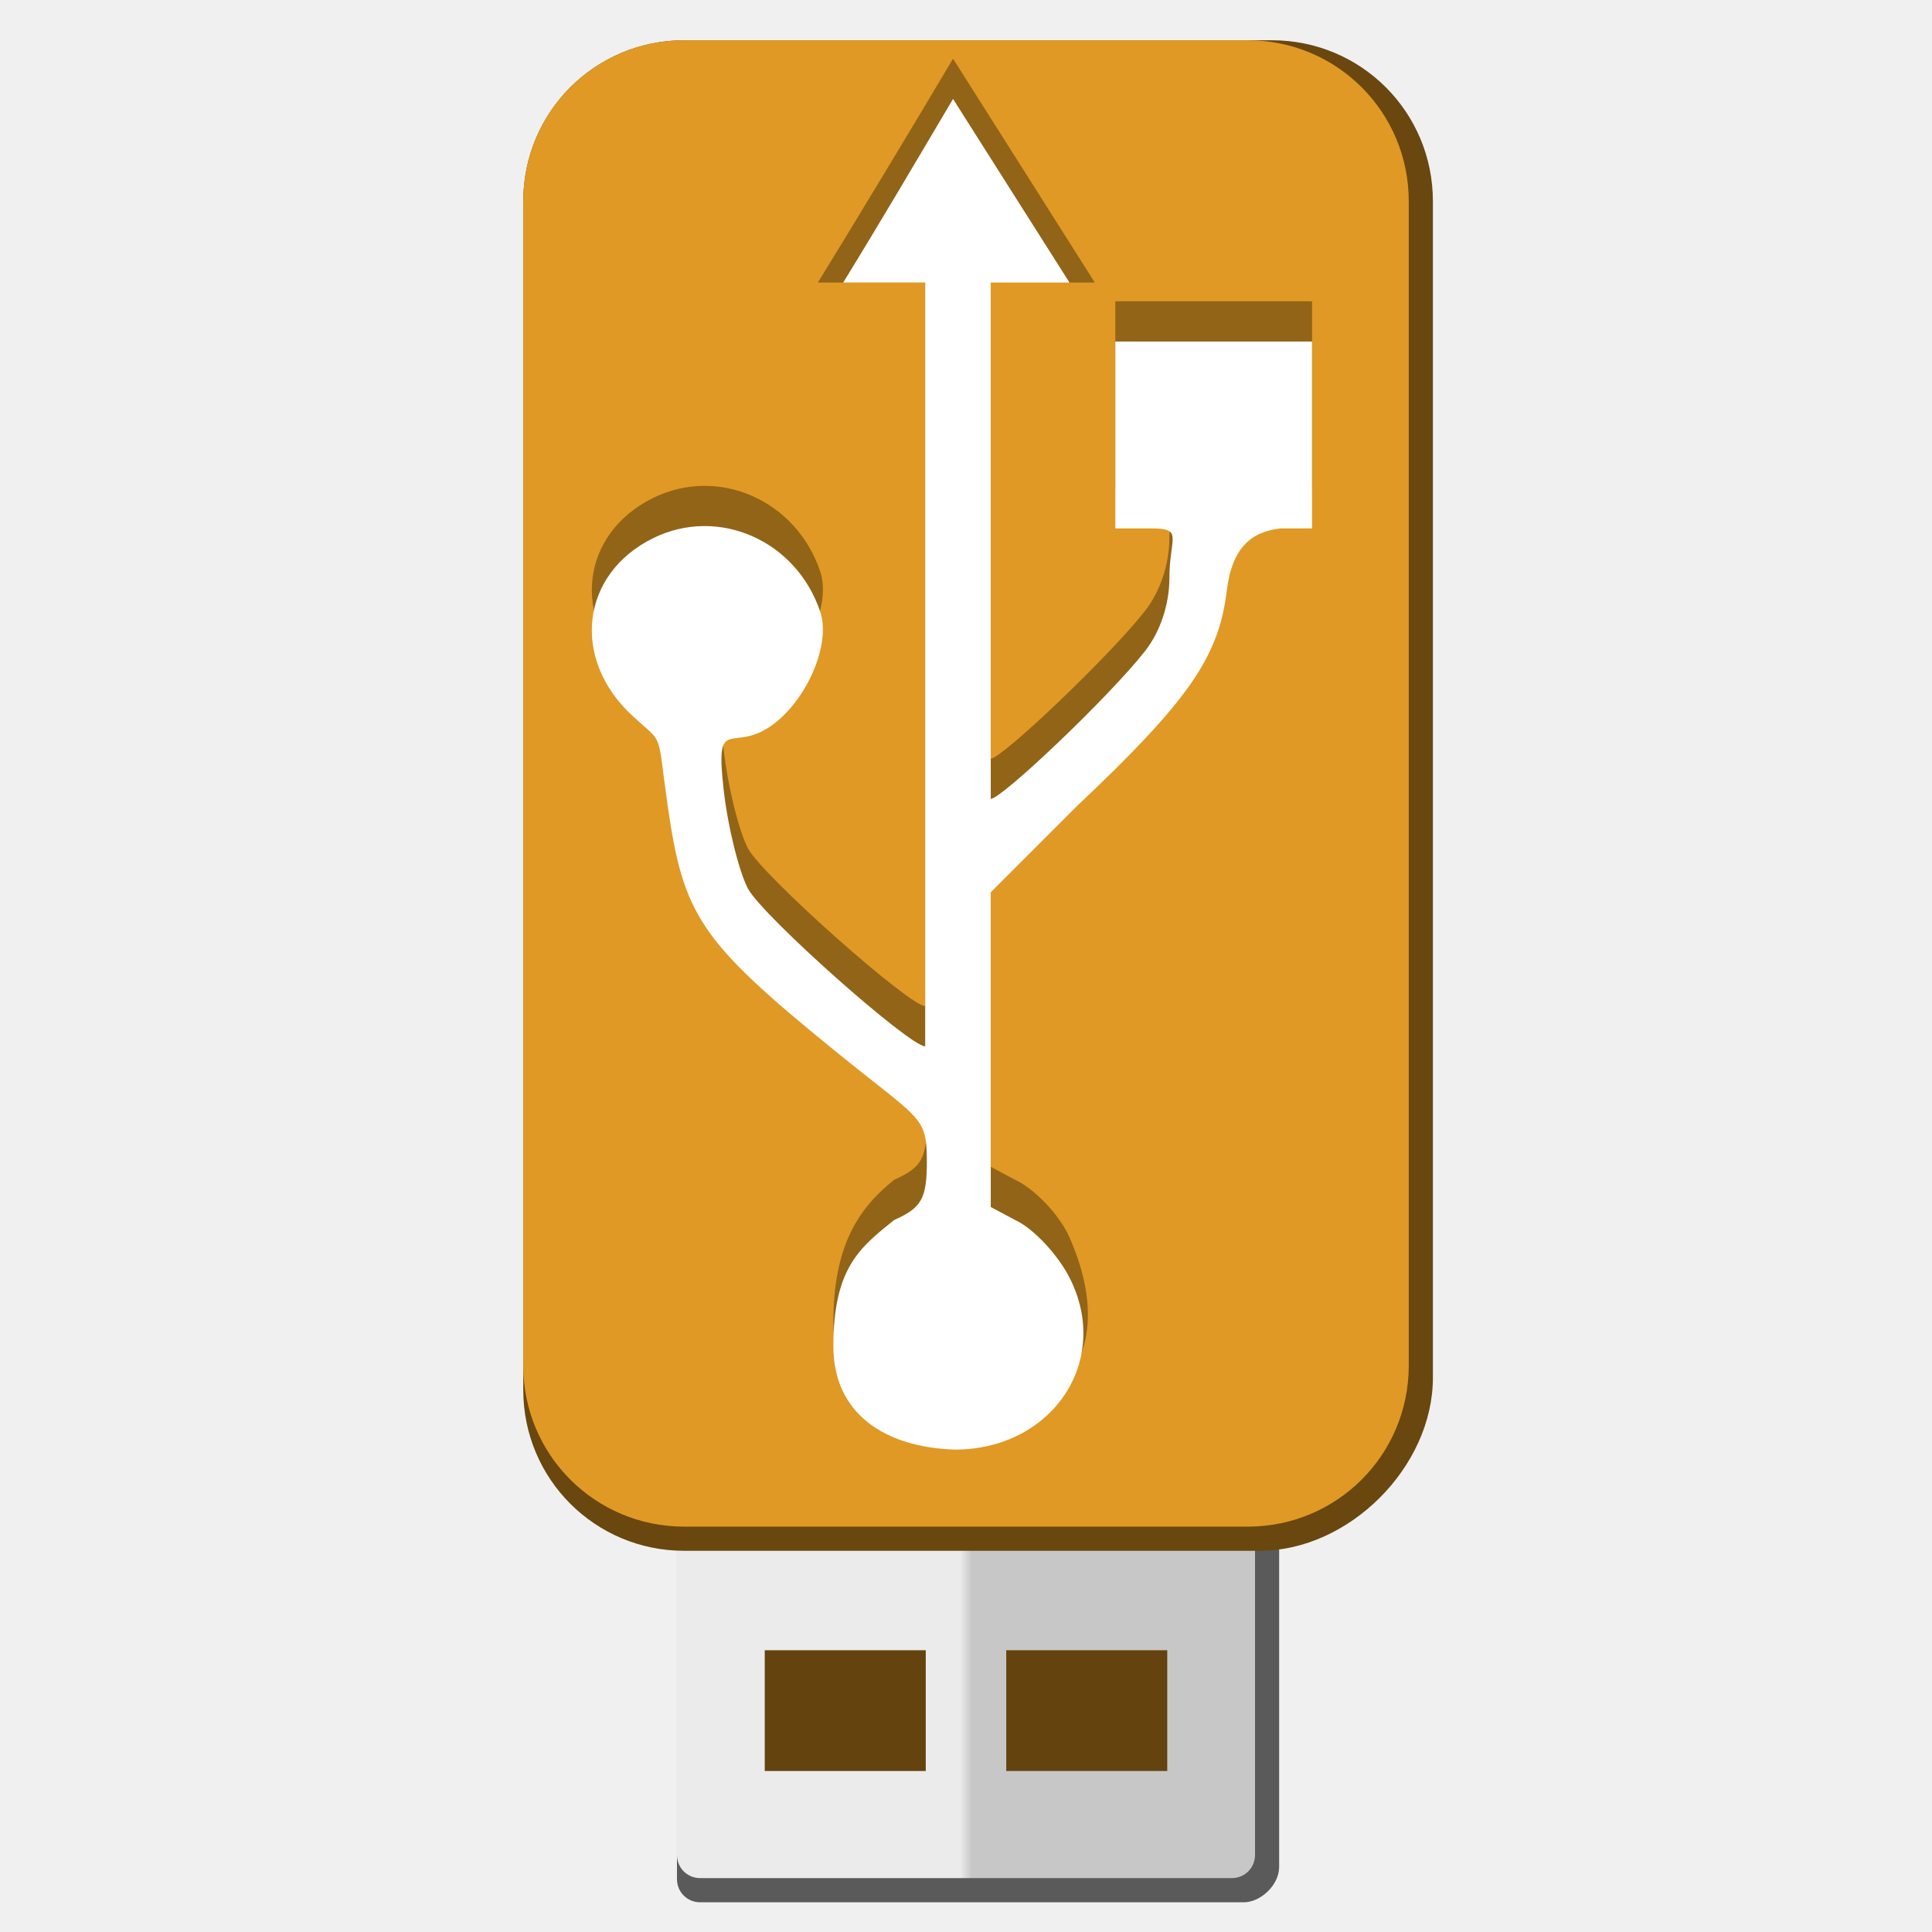
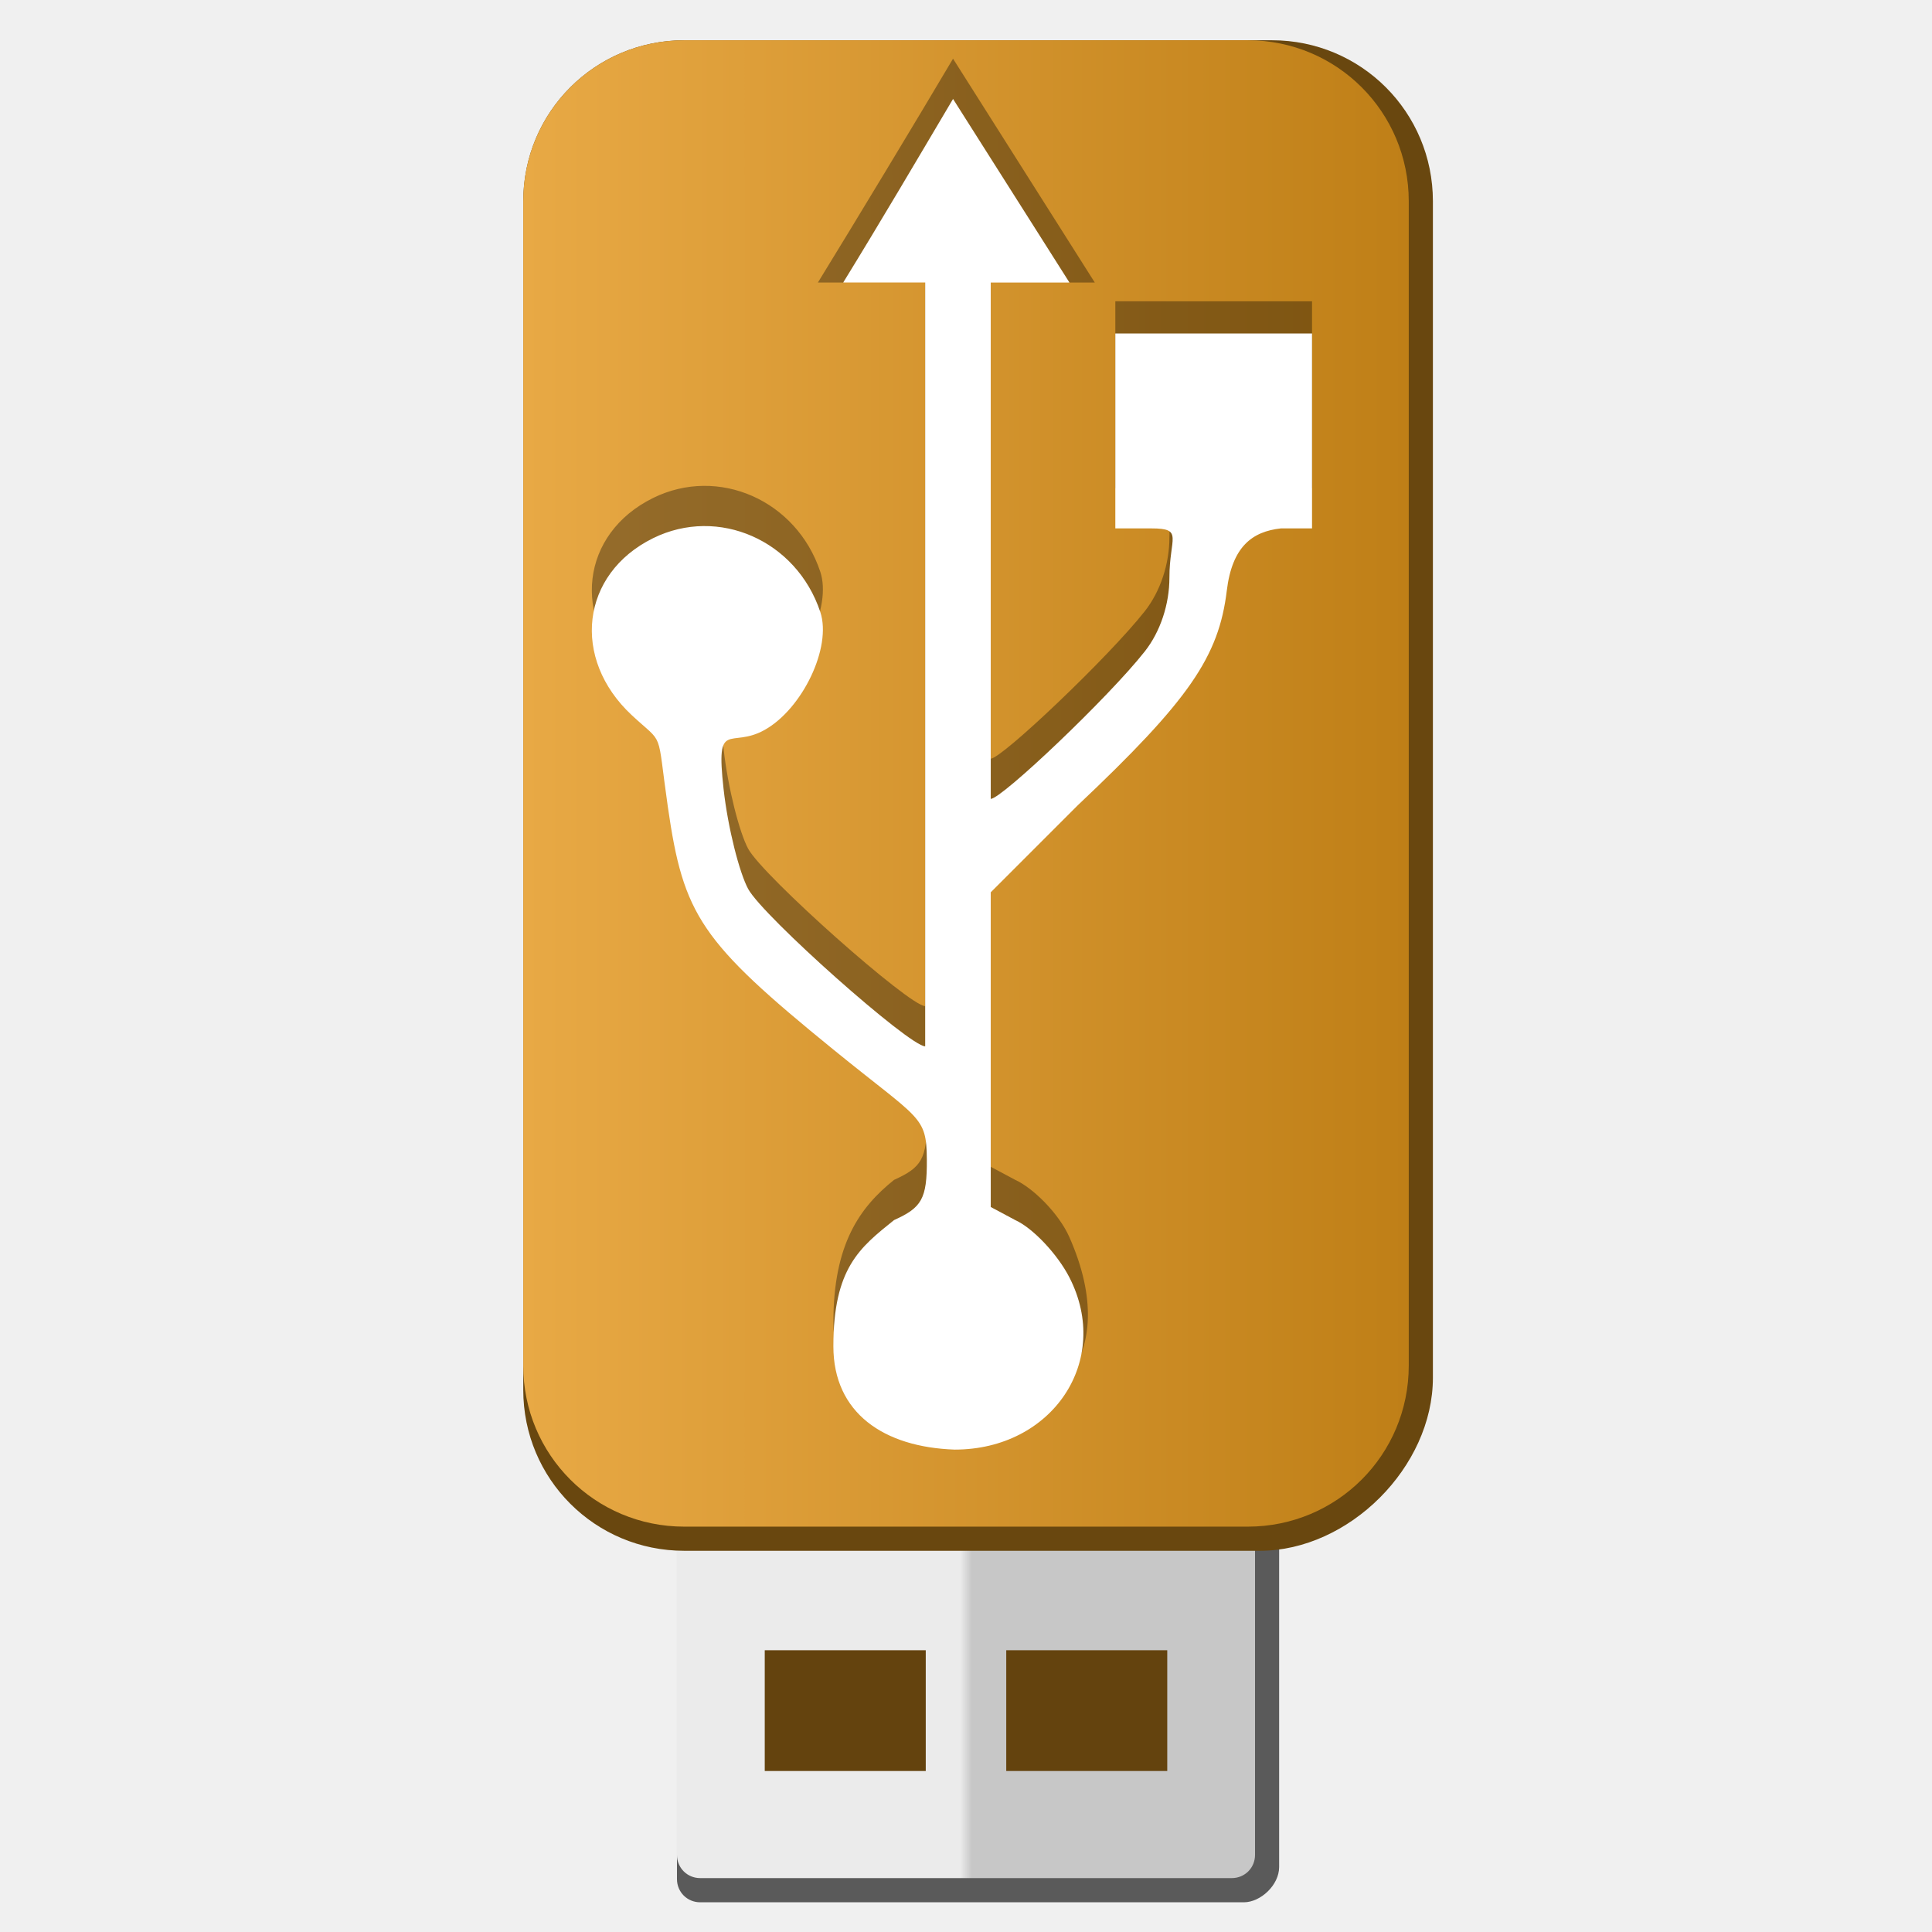
<svg xmlns="http://www.w3.org/2000/svg" xmlns:xlink="http://www.w3.org/1999/xlink" width="48" version="1.1" height="48">
  <defs>
+     <linearGradient id="linearGradient10">
+       <stop offset="0" style="stop-color:#e8a945" />
+       <stop offset="1" style="stop-color:#bf7f17" />
+     </linearGradient>
    <linearGradient id="linearGradient9168">
      <stop offset="0" style="stop-color:#ebebeb" />
      <stop offset="0.49" style="stop-color:#ebebeb" />
      <stop offset="0.51" style="stop-color:#c7c7c7" />
      <stop offset="1" style="stop-color:#c7c7c7" />
    </linearGradient>
+     <linearGradient xlink:href="#linearGradient10" id="linearGradient11" y1="19.465" x1="13" y2="19.465" x2="35" gradientUnits="userSpaceOnUse" />
    <linearGradient xlink:href="#linearGradient9168" id="linearGradient9170" y1="38.968" x1="16.819" y2="38.968" x2="31.181" gradientUnits="userSpaceOnUse" />
  </defs>
  <path style="fill:#5a5a5a" d="m 17.396,31.274 c -0.322,0 -0.577,0.255 -0.577,0.577 V 46.685 c 0,0.322 0.255,0.577 0.577,0.577 H 30.903 c 0.413,0 0.877,-0.425 0.877,-0.877 V 31.852 c 0,-0.322 -0.255,-0.577 -0.577,-0.577 z" />
  <path style="fill:#64430e" d="m 18,39.747 h 12 v 6.115 h -12 Z " />
  <path style="fill:url(#linearGradient9170)" d="m 17.396,31.274 c -0.322,0 -0.577,0.255 -0.577,0.577 v 14.233 c 0,0.322 0.255,0.577 0.577,0.577 h 13.208 c 0.322,0 0.577,-0.255 0.577,-0.577 v -14.233 c 0,-0.322 -0.255,-0.577 -0.577,-0.577 z M 19,41 H 23 v 3 H 19 Z M 25,41 h 4 v 3 h -4 z" />
  <path style="fill:#69470f" d="m 17,1 14.6,0 c 2.216,0 4,1.784 4,4 V 34.229 c 0,2.216 -2.084,4.3 -4.3,4.3 l -14.3,0 c -2.216,0 -4,-1.784 -4,-4 V 5 c 0,-2.216 1.784,-4 4,-4 z" />
-   <path style="fill:#e09924" d="m 17,1 h 14 c 2.216,0 4,1.784 4,4 v 28.929 c 0,2.216 -1.784,4 -4,4 H 17 c -2.216,0 -4,-1.784 -4,-4 V 5 c 0,-2.216 1.784,-4 4,-4 z" />
+   <path style="fill:url(#linearGradient11)" d="m 17,1 h 14 c 2.216,0 4,1.784 4,4 v 28.929 c 0,2.216 -1.784,4 -4,4 H 17 c -2.216,0 -4,-1.784 -4,-4 V 5 c 0,-2.216 1.784,-4 4,-4 z" />
  <path style="opacity:.35" d="M 23.678,1.458 27.2,7.02 l -0.63,0 -1.955,-1 v 12.829 c 0.271,0 2.933,-2.527 3.828,-3.665 0.387,-0.492 0.611,-1.173 0.611,-1.833 0,-0.994 0.361,-1.222 -0.448,-1.222 H 27.71 V 7.486 h 4.887 v 4.643 h -0.774 c -0.705,0.077 -1.211,0.445 -1.344,1.548 -0.199,1.644 -0.941,2.723 -3.706,5.335 l -2.158,2.158 v 7.819 l 0.611,0.326 c 0.435,0.197 1.081,0.829 1.344,1.425 1.332,3.023 -0.424,4.676 -2.851,4.676 -1.758,-0.06 -3.014,-0.908 -3.014,-2.566 0,-1.95 0.66,-2.855 1.507,-3.536 0.68,-0.308 0.823,-0.517 0.815,-1.507 -0.01,-1.093 -0.159,-0.969 -2.321,-2.729 -3.302,-2.686 -3.725,-3.332 -4.113,-6.027 -0.286,-1.988 -0.075,-1.516 -0.896,-2.281 -1.511,-1.407 -1.269,-3.511 0.529,-4.398 1.621,-0.799 3.562,0.054 4.154,1.833 0.292,0.877 -0.445,2.408 -1.385,2.932 -0.86,0.48 -1.215,-0.304 -1.018,1.466 0.109,0.98 0.396,2.087 0.611,2.484 0.37,0.682 4.005,3.91 4.398,3.91 V 6.02 L 20.95,7.02 h -0.63 c 0.928,-1.509 2.459,-4.043 3.358,-5.562 z" />
-   <path style="fill:#fff" d="m 23.678,2.458 2.892,4.561 h -1.955 v 12.829 c 0.271,0 2.933,-2.527 3.828,-3.665 0.387,-0.492 0.611,-1.173 0.611,-1.833 0,-0.994 0.361,-1.222 -0.448,-1.222 h -0.896 v -4.643 h 4.887 v 4.643 h -0.774 c -0.705,0.077 -1.211,0.445 -1.344,1.548 -0.199,1.644 -0.941,2.723 -3.706,5.335 l -2.158,2.158 v 7.819 l .611,.326 c 0.435,0.197 1.047,0.845 1.344,1.425 1.058,2.067 -0.424,4.276 -2.851,4.276 -1.758,-0.06 -3.014,-0.908 -3.014,-2.566 0,-1.95 0.66,-2.455 1.507,-3.136 0.68,-0.308 0.823,-0.517 0.815,-1.507 -0.01,-1.093 -0.159,-0.969 -2.321,-2.729 -3.302,-2.686 -3.725,-3.332 -4.113,-6.027 -0.286,-1.988 -0.075,-1.516 -0.896,-2.281 -1.511,-1.407 -1.269,-3.511 0.529,-4.398 1.621,-0.799 3.562,0.054 4.154,1.833 0.292,0.877 -0.445,2.408 -1.385,2.932 -0.86,0.48 -1.215,-0.304 -1.018,1.466 0.109,0.98 0.396,2.087 0.611,2.484 0.37,0.682 4.005,3.91 4.398,3.91 v -18.978 h -2.036 c 0.928,-1.509 1.83,-3.043 2.729,-4.561 z " />
+   <path style="fill:#fff" d="m 23.678,2.458 2.892,4.561 h -1.955 v 12.829 c 0.271,0 2.933,-2.527 3.828,-3.665 0.387,-0.492 0.611,-1.173 0.611,-1.833 0,-0.994 0.361,-1.222 -0.448,-1.222 h -0.896 l 0,-4.843 h 4.887 l 0,4.843 h -0.774 c -0.705,0.077 -1.211,0.445 -1.344,1.548 -0.199,1.644 -0.941,2.723 -3.706,5.335 l -2.158,2.158 v 7.819 l .611,.326 c 0.435,0.197 1.047,0.845 1.344,1.425 1.058,2.067 -0.424,4.276 -2.851,4.276 -1.758,-0.06 -3.014,-0.908 -3.014,-2.566 0,-1.95 0.66,-2.455 1.507,-3.136 0.68,-0.308 0.823,-0.517 0.815,-1.507 -0.01,-1.093 -0.159,-0.969 -2.321,-2.729 -3.302,-2.686 -3.725,-3.332 -4.113,-6.027 -0.286,-1.988 -0.075,-1.516 -0.896,-2.281 -1.511,-1.407 -1.269,-3.511 0.529,-4.398 1.621,-0.799 3.562,0.054 4.154,1.833 0.292,0.877 -0.445,2.408 -1.385,2.932 -0.86,0.48 -1.215,-0.304 -1.018,1.466 0.109,0.98 0.396,2.087 0.611,2.484 0.37,0.682 4.005,3.91 4.398,3.91 v -18.978 h -2.036 c 0.928,-1.509 1.83,-3.043 2.729,-4.561 z " />
</svg>
